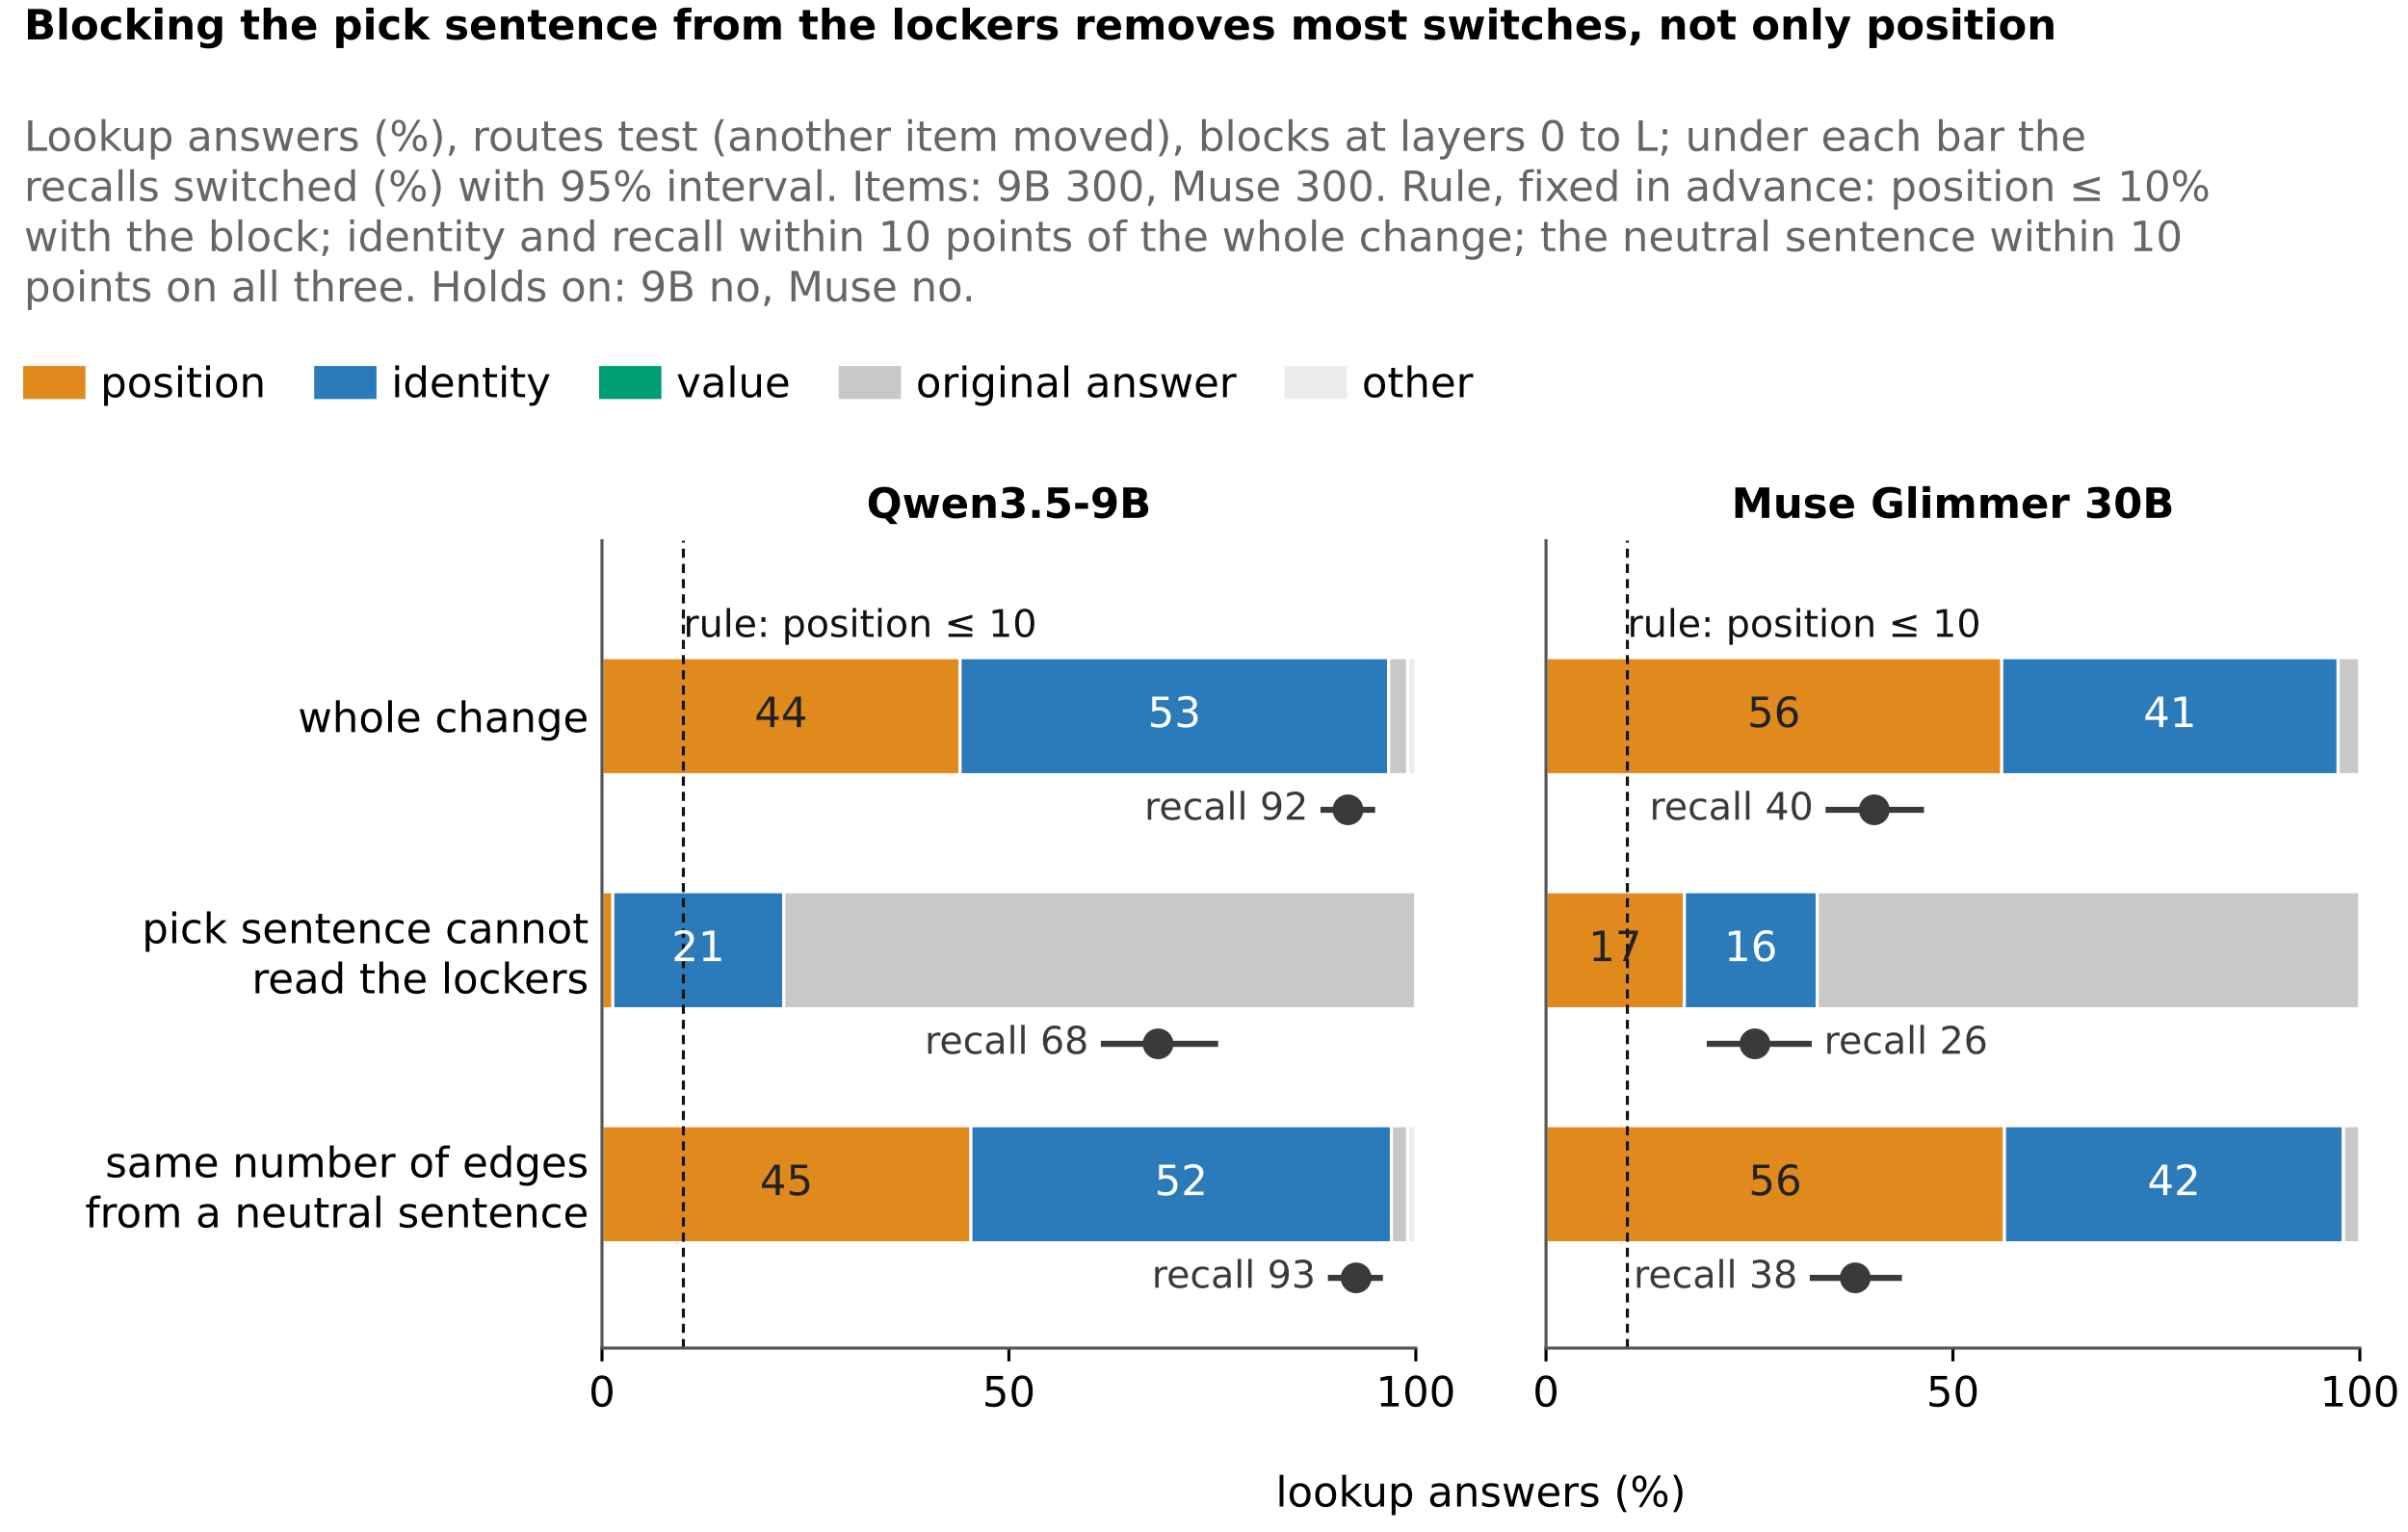
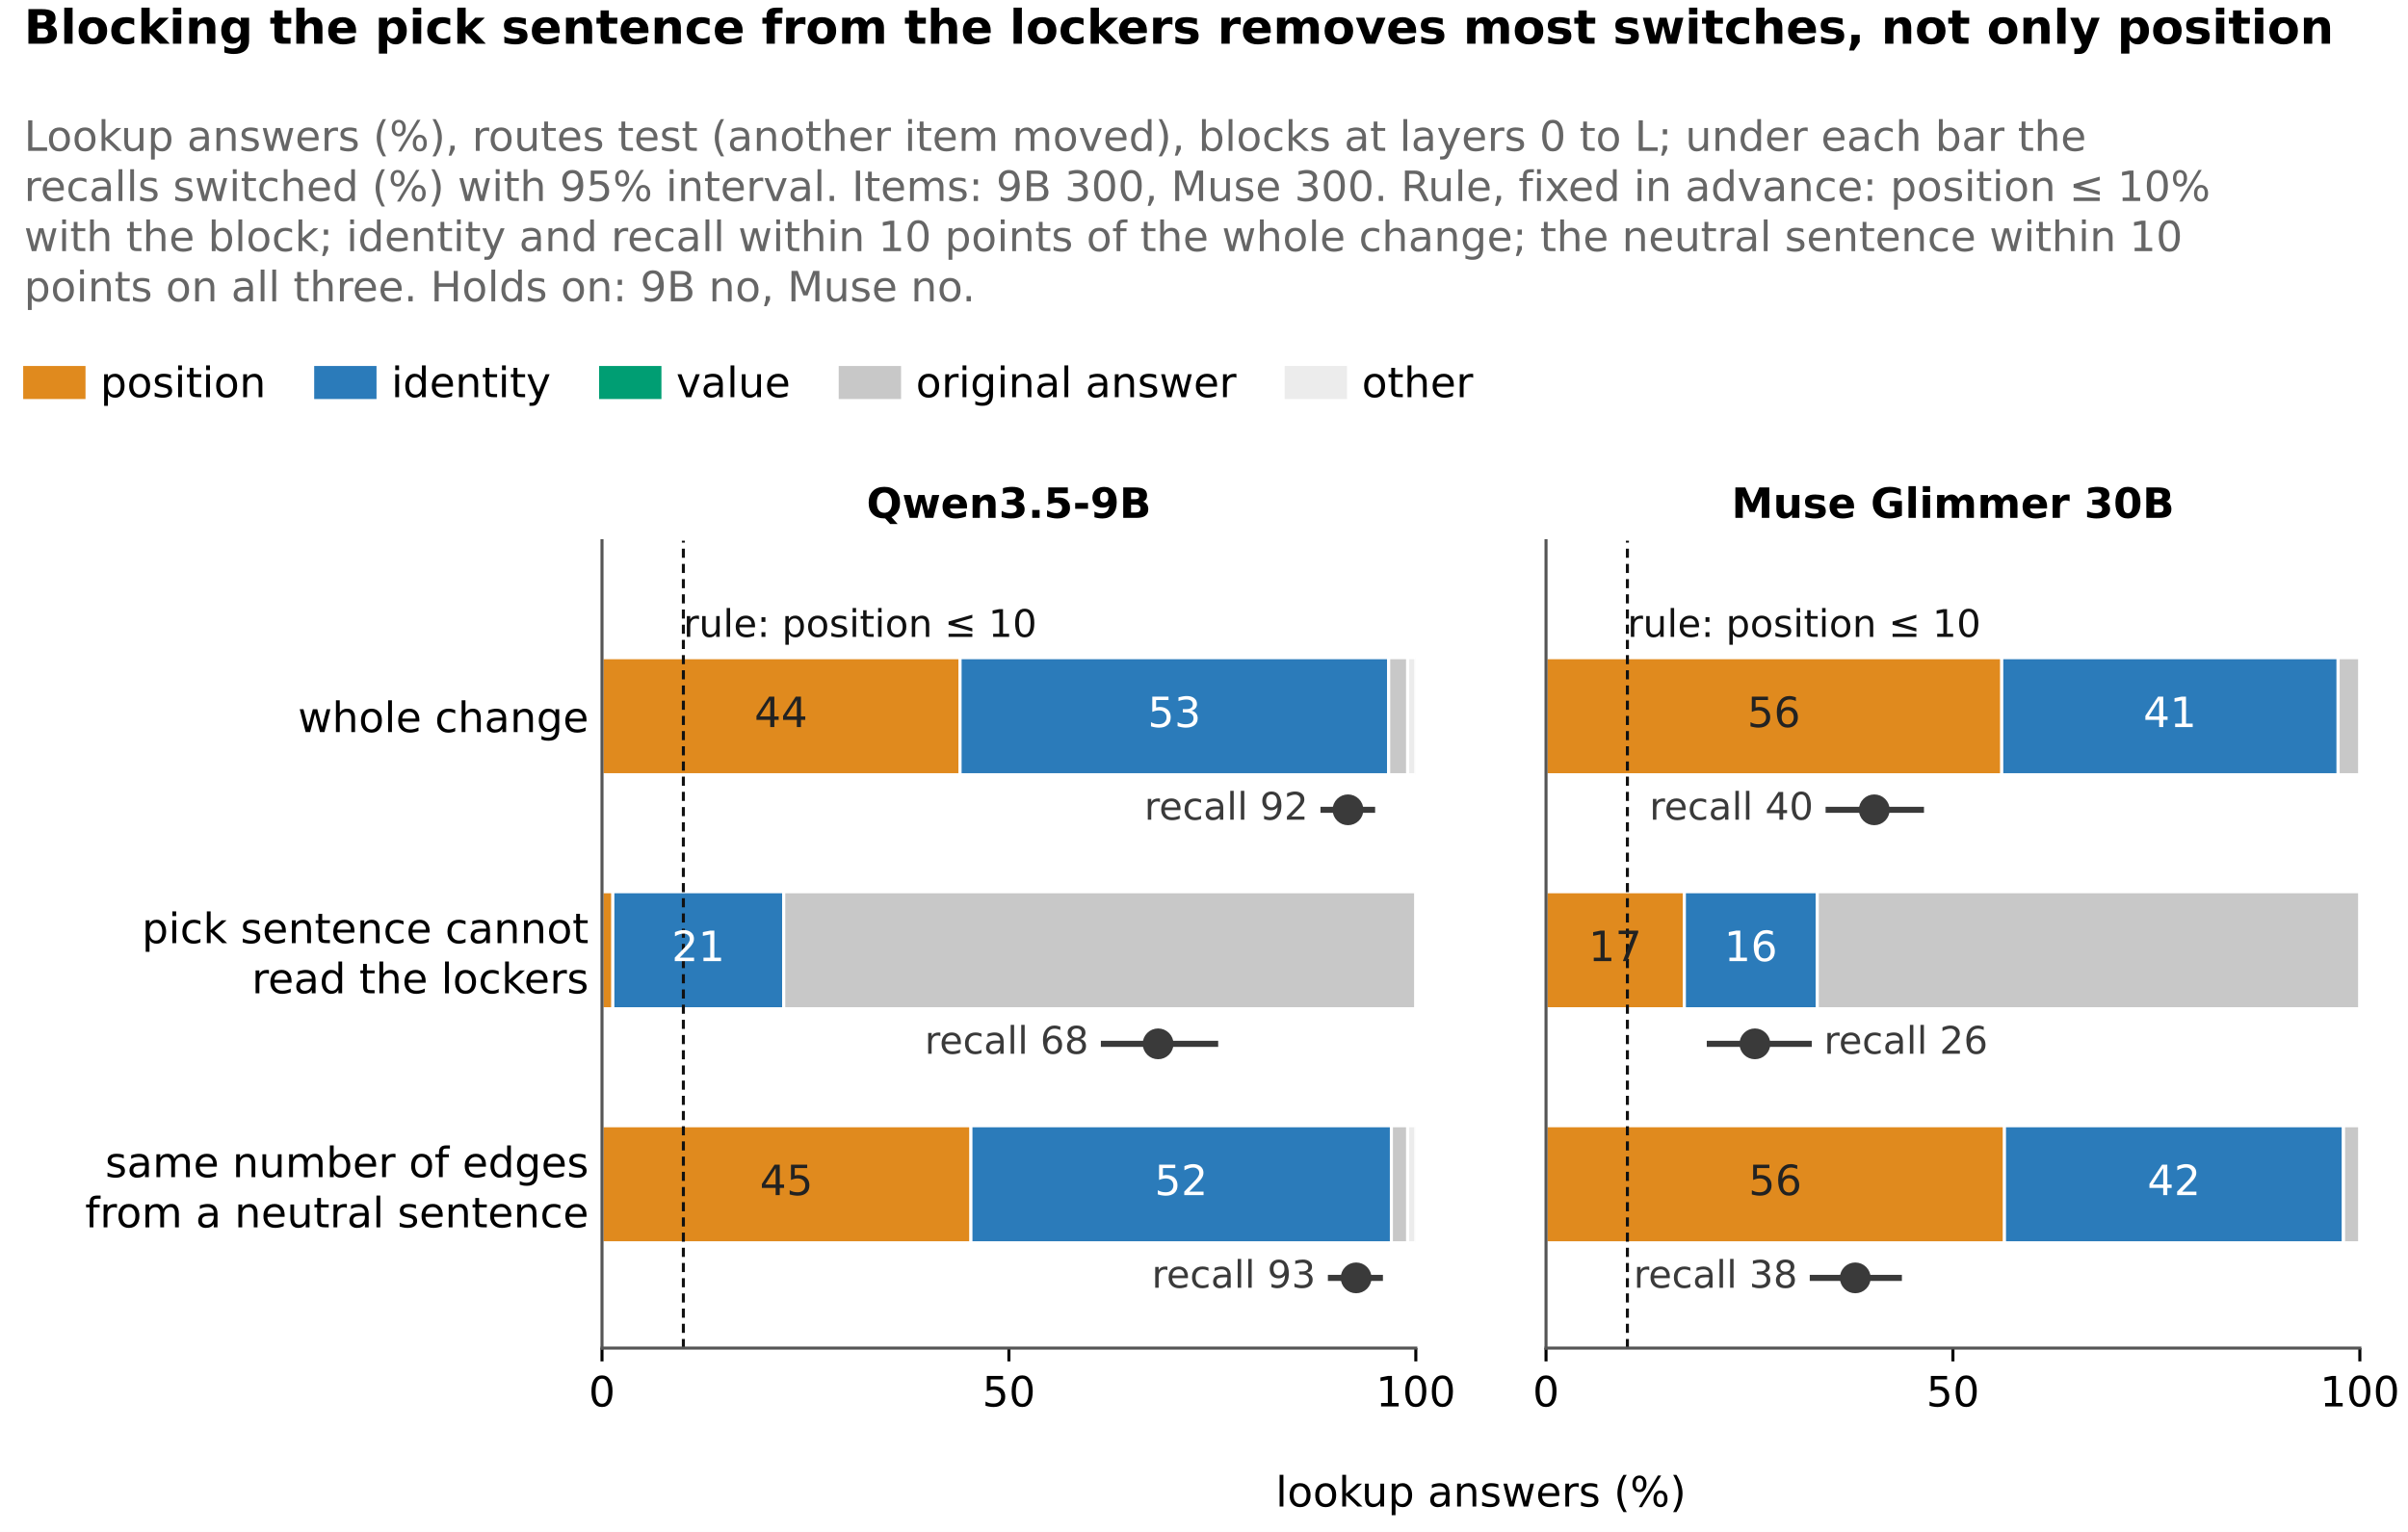
<svg xmlns="http://www.w3.org/2000/svg" xmlns:xlink="http://www.w3.org/1999/xlink" width="633.6pt" height="403.2pt" viewBox="0 0 633.6 403.2" version="1.1">
  <defs>
    <style type="text/css">*{stroke-linejoin: round; stroke-linecap: butt}</style>
  </defs>
  <g id="figure_1">
    <g id="patch_1">
      <path d="M 0 403.2  L 633.6 403.2  L 633.6 0  L 0 0  z " style="fill: #ffffff" />
    </g>
    <g id="axes_1">
      <g id="patch_2">
        <path d="M 158.4 354.816  L 372.533 354.816  L 372.533 142.308  L 158.4 142.308  z " style="fill: #ffffff" />
      </g>
      <g id="patch_3">
-         <path d="M 158.4 203.905  L 252.619 203.905  L 252.619 173.106  L 158.4 173.106  z " clip-path="url(#p40e9b6adae)" style="fill: #e08a1e; stroke: #ffffff; stroke-width: 0.8; stroke-linejoin: miter" />
+         <path d="M 158.4 203.905  L 252.619 203.905  L 252.619 173.106  L 158.4 173.106  z " clip-path="url(#p694846aa36)" style="fill: #e08a1e; stroke: #ffffff; stroke-width: 0.8; stroke-linejoin: miter" />
      </g>
      <g id="patch_4">
-         <path d="M 252.619 203.905  L 365.396 203.905  L 365.396 173.106  L 252.619 173.106  z " clip-path="url(#p40e9b6adae)" style="fill: #2b7bba; stroke: #ffffff; stroke-width: 0.8; stroke-linejoin: miter" />
+         <path d="M 252.619 203.905  L 365.396 203.905  L 365.396 173.106  L 252.619 173.106  z " clip-path="url(#p694846aa36)" style="fill: #2b7bba; stroke: #ffffff; stroke-width: 0.8; stroke-linejoin: miter" />
      </g>
      <g id="patch_5">
-         <path d="M 365.396 203.905  L 365.396 203.905  L 365.396 173.106  L 365.396 173.106  z " clip-path="url(#p40e9b6adae)" style="fill: #009e73; stroke: #ffffff; stroke-width: 0.8; stroke-linejoin: miter" />
+         <path d="M 365.396 203.905  L 365.396 203.905  L 365.396 173.106  L 365.396 173.106  z " clip-path="url(#p694846aa36)" style="fill: #009e73; stroke: #ffffff; stroke-width: 0.8; stroke-linejoin: miter" />
      </g>
      <g id="patch_6">
-         <path d="M 365.396 203.905  L 370.392 203.905  L 370.392 173.106  L 365.396 173.106  z " clip-path="url(#p40e9b6adae)" style="fill: #c8c8c8; stroke: #ffffff; stroke-width: 0.8; stroke-linejoin: miter" />
+         <path d="M 365.396 203.905  L 370.392 203.905  L 370.392 173.106  L 365.396 173.106  z " clip-path="url(#p694846aa36)" style="fill: #c8c8c8; stroke: #ffffff; stroke-width: 0.8; stroke-linejoin: miter" />
      </g>
      <g id="patch_7">
-         <path d="M 370.392 203.905  L 372.533 203.905  L 372.533 173.106  L 370.392 173.106  z " clip-path="url(#p40e9b6adae)" style="fill: #ececec; stroke: #ffffff; stroke-width: 0.8; stroke-linejoin: miter" />
+         <path d="M 370.392 203.905  L 372.533 203.905  L 372.533 173.106  L 370.392 173.106  z " clip-path="url(#p694846aa36)" style="fill: #ececec; stroke: #ffffff; stroke-width: 0.8; stroke-linejoin: miter" />
      </g>
      <g id="patch_8">
-         <path d="M 158.4 265.501  L 161.255 265.501  L 161.255 234.703  L 158.4 234.703  z " clip-path="url(#p40e9b6adae)" style="fill: #e08a1e; stroke: #ffffff; stroke-width: 0.8; stroke-linejoin: miter" />
+         <path d="M 158.4 265.501  L 161.255 265.501  L 161.255 234.703  L 158.4 234.703  z " clip-path="url(#p694846aa36)" style="fill: #e08a1e; stroke: #ffffff; stroke-width: 0.8; stroke-linejoin: miter" />
      </g>
      <g id="patch_9">
-         <path d="M 161.255 265.501  L 206.223 265.501  L 206.223 234.703  L 161.255 234.703  z " clip-path="url(#p40e9b6adae)" style="fill: #2b7bba; stroke: #ffffff; stroke-width: 0.8; stroke-linejoin: miter" />
+         <path d="M 161.255 265.501  L 206.223 265.501  L 206.223 234.703  L 161.255 234.703  z " clip-path="url(#p694846aa36)" style="fill: #2b7bba; stroke: #ffffff; stroke-width: 0.8; stroke-linejoin: miter" />
      </g>
      <g id="patch_10">
-         <path d="M 206.223 265.501  L 206.223 265.501  L 206.223 234.703  L 206.223 234.703  z " clip-path="url(#p40e9b6adae)" style="fill: #009e73; stroke: #ffffff; stroke-width: 0.8; stroke-linejoin: miter" />
+         <path d="M 206.223 265.501  L 206.223 265.501  L 206.223 234.703  L 206.223 234.703  z " clip-path="url(#p694846aa36)" style="fill: #009e73; stroke: #ffffff; stroke-width: 0.8; stroke-linejoin: miter" />
      </g>
      <g id="patch_11">
-         <path d="M 206.223 265.501  L 372.533 265.501  L 372.533 234.703  L 206.223 234.703  z " clip-path="url(#p40e9b6adae)" style="fill: #c8c8c8; stroke: #ffffff; stroke-width: 0.8; stroke-linejoin: miter" />
+         <path d="M 206.223 265.501  L 372.533 265.501  L 372.533 234.703  L 206.223 234.703  z " clip-path="url(#p694846aa36)" style="fill: #c8c8c8; stroke: #ffffff; stroke-width: 0.8; stroke-linejoin: miter" />
      </g>
      <g id="patch_12">
-         <path d="M 372.533 265.501  L 372.533 265.501  L 372.533 234.703  L 372.533 234.703  z " clip-path="url(#p40e9b6adae)" style="fill: #ececec; stroke: #ffffff; stroke-width: 0.8; stroke-linejoin: miter" />
+         <path d="M 372.533 265.501  L 372.533 265.501  L 372.533 234.703  L 372.533 234.703  z " clip-path="url(#p694846aa36)" style="fill: #ececec; stroke: #ffffff; stroke-width: 0.8; stroke-linejoin: miter" />
      </g>
      <g id="patch_13">
-         <path d="M 158.4 327.098  L 255.474 327.098  L 255.474 296.299  L 158.4 296.299  z " clip-path="url(#p40e9b6adae)" style="fill: #e08a1e; stroke: #ffffff; stroke-width: 0.8; stroke-linejoin: miter" />
+         <path d="M 158.4 327.098  L 255.474 327.098  L 255.474 296.299  L 158.4 296.299  z " clip-path="url(#p694846aa36)" style="fill: #e08a1e; stroke: #ffffff; stroke-width: 0.8; stroke-linejoin: miter" />
      </g>
      <g id="patch_14">
-         <path d="M 255.474 327.098  L 366.109 327.098  L 366.109 296.299  L 255.474 296.299  z " clip-path="url(#p40e9b6adae)" style="fill: #2b7bba; stroke: #ffffff; stroke-width: 0.8; stroke-linejoin: miter" />
+         <path d="M 255.474 327.098  L 366.109 327.098  L 366.109 296.299  L 255.474 296.299  z " clip-path="url(#p694846aa36)" style="fill: #2b7bba; stroke: #ffffff; stroke-width: 0.8; stroke-linejoin: miter" />
      </g>
      <g id="patch_15">
-         <path d="M 366.109 327.098  L 366.109 327.098  L 366.109 296.299  L 366.109 296.299  z " clip-path="url(#p40e9b6adae)" style="fill: #009e73; stroke: #ffffff; stroke-width: 0.8; stroke-linejoin: miter" />
+         <path d="M 366.109 327.098  L 366.109 327.098  L 366.109 296.299  L 366.109 296.299  z " clip-path="url(#p694846aa36)" style="fill: #009e73; stroke: #ffffff; stroke-width: 0.8; stroke-linejoin: miter" />
      </g>
      <g id="patch_16">
-         <path d="M 366.109 327.098  L 370.392 327.098  L 370.392 296.299  L 366.109 296.299  z " clip-path="url(#p40e9b6adae)" style="fill: #c8c8c8; stroke: #ffffff; stroke-width: 0.8; stroke-linejoin: miter" />
+         <path d="M 366.109 327.098  L 370.392 327.098  L 370.392 296.299  L 366.109 296.299  z " clip-path="url(#p694846aa36)" style="fill: #c8c8c8; stroke: #ffffff; stroke-width: 0.8; stroke-linejoin: miter" />
      </g>
      <g id="patch_17">
-         <path d="M 370.392 327.098  L 372.533 327.098  L 372.533 296.299  L 370.392 296.299  z " clip-path="url(#p40e9b6adae)" style="fill: #ececec; stroke: #ffffff; stroke-width: 0.8; stroke-linejoin: miter" />
+         <path d="M 370.392 327.098  L 372.533 327.098  L 372.533 296.299  L 370.392 296.299  z " clip-path="url(#p694846aa36)" style="fill: #ececec; stroke: #ffffff; stroke-width: 0.8; stroke-linejoin: miter" />
      </g>
      <g id="line2d_1">
-         <path d="M 179.813 354.816  L 179.813 142.308  " clip-path="url(#p40e9b6adae)" style="fill: none; stroke-dasharray: 2.4,1.6; stroke-dashoffset: 0; stroke: #111111; stroke-width: 0.8" />
+         <path d="M 179.813 354.816  L 179.813 142.308  " clip-path="url(#p694846aa36)" style="fill: none; stroke-dasharray: 2.4,1.6; stroke-dashoffset: 0; stroke: #111111; stroke-width: 0.8" />
      </g>
      <g id="matplotlib.axis_1">
        <g id="xtick_1">
          <g id="line2d_2">
            <defs>
-               <path id="m1f7d261641" d="M 0 0  L 0 3.5  " style="stroke: #000000; stroke-width: 0.8" />
+               <path id="m9b08ac3252" d="M 0 0  L 0 3.5  " style="stroke: #000000; stroke-width: 0.8" />
            </defs>
            <g>
-               <use xlink:href="#m1f7d261641" x="158.4" y="354.816" style="stroke: #000000; stroke-width: 0.8" />
+               <use xlink:href="#m9b08ac3252" x="158.4" y="354.816" style="stroke: #000000; stroke-width: 0.8" />
            </g>
          </g>
          <g id="text_1">
            <text style="font-size: 11px; font-family: 'DejaVu Sans'; text-anchor: middle" x="158.4" y="370.173" transform="rotate(-0 158.4 370.1734)">0</text>
          </g>
        </g>
        <g id="xtick_2">
          <g id="line2d_3">
            <g>
-               <use xlink:href="#m1f7d261641" x="265.467" y="354.816" style="stroke: #000000; stroke-width: 0.8" />
+               <use xlink:href="#m9b08ac3252" x="265.467" y="354.816" style="stroke: #000000; stroke-width: 0.8" />
            </g>
          </g>
          <g id="text_2">
            <text style="font-size: 11px; font-family: 'DejaVu Sans'; text-anchor: middle" x="265.467" y="370.173" transform="rotate(-0 265.4667 370.1734)">50</text>
          </g>
        </g>
        <g id="xtick_3">
          <g id="line2d_4">
            <g>
-               <use xlink:href="#m1f7d261641" x="372.533" y="354.816" style="stroke: #000000; stroke-width: 0.8" />
+               <use xlink:href="#m9b08ac3252" x="372.533" y="354.816" style="stroke: #000000; stroke-width: 0.8" />
            </g>
          </g>
          <g id="text_3">
            <text style="font-size: 11px; font-family: 'DejaVu Sans'; text-anchor: middle" x="372.533" y="370.173" transform="rotate(-0 372.5333 370.1734)">100</text>
          </g>
        </g>
      </g>
      <g id="matplotlib.axis_2">
        <g id="ytick_1">
          <g id="line2d_5" />
          <g id="text_4">
            <text style="font-size: 11px; font-family: 'DejaVu Sans'; text-anchor: end" x="154.9" y="192.685" transform="rotate(-0 154.9 192.6845)">whole change</text>
          </g>
        </g>
        <g id="ytick_2">
          <g id="line2d_6" />
          <g id="text_5">
            <text style="font-size: 11px; font-family: 'DejaVu Sans'" transform="translate(37.3375 248.2301)">pick sentence cannot</text>
            <text style="font-size: 11px; font-family: 'DejaVu Sans'" transform="translate(66.25031 261.4331)">read the lockers</text>
          </g>
        </g>
        <g id="ytick_3">
          <g id="line2d_7" />
          <g id="text_6">
            <text style="font-size: 11px; font-family: 'DejaVu Sans'" transform="translate(27.69016 309.8266)">same number of edges</text>
            <text style="font-size: 11px; font-family: 'DejaVu Sans'" transform="translate(22.39297 323.0296)">from a neutral sentence</text>
          </g>
        </g>
      </g>
      <g id="line2d_8">
-         <path d="M 347.449 213.144  L 361.827 213.144  " clip-path="url(#p40e9b6adae)" style="fill: none; stroke: #3a3a3a; stroke-width: 1.6" />
+         <path d="M 347.449 213.144  L 361.827 213.144  " clip-path="url(#p694846aa36)" style="fill: none; stroke: #3a3a3a; stroke-width: 1.6" />
      </g>
      <g id="line2d_9">
-         <path d="M 289.662 274.741  L 320.53 274.741  " clip-path="url(#p40e9b6adae)" style="fill: none; stroke: #3a3a3a; stroke-width: 1.6" />
+         <path d="M 289.662 274.741  L 320.53 274.741  " clip-path="url(#p694846aa36)" style="fill: none; stroke: #3a3a3a; stroke-width: 1.6" />
      </g>
      <g id="line2d_10">
-         <path d="M 349.402 336.337  L 363.881 336.337  " clip-path="url(#p40e9b6adae)" style="fill: none; stroke: #3a3a3a; stroke-width: 1.6" />
+         <path d="M 349.402 336.337  L 363.881 336.337  " clip-path="url(#p694846aa36)" style="fill: none; stroke: #3a3a3a; stroke-width: 1.6" />
      </g>
      <g id="patch_18">
        <path d="M 158.4 354.816  L 158.4 142.308  " style="fill: none; stroke: #555555; stroke-width: 0.8; stroke-linejoin: miter; stroke-linecap: square" />
      </g>
      <g id="patch_19">
        <path d="M 158.4 354.816  L 372.533 354.816  " style="fill: none; stroke: #555555; stroke-width: 0.8; stroke-linejoin: miter; stroke-linecap: square" />
      </g>
      <g id="text_7">
        <text style="font-size: 11px; font-family: 'DejaVu Sans'; text-anchor: middle; fill: #222222" x="205.509" y="191.363" transform="rotate(-0 205.5093 191.3628)">44</text>
      </g>
      <g id="text_8">
        <text style="font-size: 11px; font-family: 'DejaVu Sans'; text-anchor: middle; fill: #ffffff" x="309.007" y="191.363" transform="rotate(-0 309.0071 191.3628)">53</text>
      </g>
      <g id="line2d_11">
        <defs>
-           <path id="mc335bd1984" d="M 0 3.25  C 0.862 3.25 1.689 2.908 2.298 2.298  C 2.908 1.689 3.25 0.862 3.25 0  C 3.25 -0.862 2.908 -1.689 2.298 -2.298  C 1.689 -2.908 0.862 -3.25 0 -3.25  C -0.862 -3.25 -1.689 -2.908 -2.298 -2.298  C -2.908 -1.689 -3.25 -0.862 -3.25 0  C -3.25 0.862 -2.908 1.689 -2.298 2.298  C -1.689 2.908 -0.862 3.25 0 3.25  z " style="stroke: #3a3a3a; stroke-width: 1.6" />
+           <path id="m4eacf32eb7" d="M 0 3.25  C 0.862 3.25 1.689 2.908 2.298 2.298  C 2.908 1.689 3.25 0.862 3.25 0  C 3.25 -0.862 2.908 -1.689 2.298 -2.298  C 1.689 -2.908 0.862 -3.25 0 -3.25  C -0.862 -3.25 -1.689 -2.908 -2.298 -2.298  C -2.908 -1.689 -3.25 -0.862 -3.25 0  C -3.25 0.862 -2.908 1.689 -2.298 2.298  C -1.689 2.908 -0.862 3.25 0 3.25  z " style="stroke: #3a3a3a; stroke-width: 1.6" />
        </defs>
-         <g clip-path="url(#p40e9b6adae)">
-           <use xlink:href="#mc335bd1984" x="354.689" y="213.144" style="fill: #3a3a3a; stroke: #3a3a3a; stroke-width: 1.6" />
+         <g clip-path="url(#p694846aa36)">
+           <use xlink:href="#m4eacf32eb7" x="354.689" y="213.144" style="fill: #3a3a3a; stroke: #3a3a3a; stroke-width: 1.6" />
        </g>
      </g>
      <g id="text_9">
        <text style="font-size: 10px; font-family: 'DejaVu Sans'; text-anchor: end; fill: #3a3a3a" x="344.237" y="215.742" transform="rotate(-0 344.2371 215.742)">recall 92</text>
      </g>
      <g id="text_10">
        <text style="font-size: 11px; font-family: 'DejaVu Sans'; text-anchor: middle; fill: #ffffff" x="183.739" y="252.959" transform="rotate(-0 183.7391 252.9593)">21</text>
      </g>
      <g id="line2d_12">
-         <g clip-path="url(#p40e9b6adae)">
-           <use xlink:href="#mc335bd1984" x="304.724" y="274.741" style="fill: #3a3a3a; stroke: #3a3a3a; stroke-width: 1.6" />
+         <g clip-path="url(#p694846aa36)">
+           <use xlink:href="#m4eacf32eb7" x="304.724" y="274.741" style="fill: #3a3a3a; stroke: #3a3a3a; stroke-width: 1.6" />
        </g>
      </g>
      <g id="text_11">
        <text style="font-size: 10px; font-family: 'DejaVu Sans'; text-anchor: end; fill: #3a3a3a" x="286.45" y="277.339" transform="rotate(-0 286.45 277.3386)">recall 68</text>
      </g>
      <g id="text_12">
        <text style="font-size: 11px; font-family: 'DejaVu Sans'; text-anchor: middle; fill: #222222" x="206.937" y="314.556" transform="rotate(-0 206.9369 314.5559)">45</text>
      </g>
      <g id="text_13">
        <text style="font-size: 11px; font-family: 'DejaVu Sans'; text-anchor: middle; fill: #ffffff" x="310.792" y="314.556" transform="rotate(-0 310.7916 314.5559)">52</text>
      </g>
      <g id="line2d_13">
-         <g clip-path="url(#p40e9b6adae)">
-           <use xlink:href="#mc335bd1984" x="356.83" y="336.337" style="fill: #3a3a3a; stroke: #3a3a3a; stroke-width: 1.6" />
+         <g clip-path="url(#p694846aa36)">
+           <use xlink:href="#m4eacf32eb7" x="356.83" y="336.337" style="fill: #3a3a3a; stroke: #3a3a3a; stroke-width: 1.6" />
        </g>
      </g>
      <g id="text_14">
        <text style="font-size: 10px; font-family: 'DejaVu Sans'; text-anchor: end; fill: #3a3a3a" x="346.19" y="338.935" transform="rotate(-0 346.1896 338.9351)">recall 93</text>
      </g>
      <g id="text_15">
        <text style="font-size: 10px; font-family: 'DejaVu Sans'; text-anchor: start; fill: #111111" x="179.813" y="167.624" transform="rotate(-0 179.8133 167.6241)"> rule: position ≤ 10</text>
      </g>
      <g id="text_16">
        <text style="font-weight: 700; font-size: 11px; font-family: 'DejaVu Sans'; text-anchor: middle" x="265.467" y="136.308" transform="rotate(-0 265.4667 136.308)">Qwen3.5-9B</text>
      </g>
    </g>
    <g id="axes_2">
      <g id="patch_20">
        <path d="M 406.795 354.816  L 620.928 354.816  L 620.928 142.308  L 406.795 142.308  z " style="fill: #ffffff" />
      </g>
      <g id="patch_21">
-         <path d="M 406.795 203.905  L 526.709 203.905  L 526.709 173.106  L 406.795 173.106  z " clip-path="url(#p65ef8fda91)" style="fill: #e08a1e; stroke: #ffffff; stroke-width: 0.8; stroke-linejoin: miter" />
+         <path d="M 406.795 203.905  L 526.709 203.905  L 526.709 173.106  L 406.795 173.106  z " clip-path="url(#pc66a45cb87)" style="fill: #e08a1e; stroke: #ffffff; stroke-width: 0.8; stroke-linejoin: miter" />
      </g>
      <g id="patch_22">
-         <path d="M 526.709 203.905  L 615.218 203.905  L 615.218 173.106  L 526.709 173.106  z " clip-path="url(#p65ef8fda91)" style="fill: #2b7bba; stroke: #ffffff; stroke-width: 0.8; stroke-linejoin: miter" />
+         <path d="M 526.709 203.905  L 615.218 203.905  L 615.218 173.106  L 526.709 173.106  z " clip-path="url(#pc66a45cb87)" style="fill: #2b7bba; stroke: #ffffff; stroke-width: 0.8; stroke-linejoin: miter" />
      </g>
      <g id="patch_23">
-         <path d="M 615.218 203.905  L 615.218 203.905  L 615.218 173.106  L 615.218 173.106  z " clip-path="url(#p65ef8fda91)" style="fill: #009e73; stroke: #ffffff; stroke-width: 0.8; stroke-linejoin: miter" />
+         <path d="M 615.218 203.905  L 615.218 203.905  L 615.218 173.106  L 615.218 173.106  z " clip-path="url(#pc66a45cb87)" style="fill: #009e73; stroke: #ffffff; stroke-width: 0.8; stroke-linejoin: miter" />
      </g>
      <g id="patch_24">
-         <path d="M 615.218 203.905  L 620.928 203.905  L 620.928 173.106  L 615.218 173.106  z " clip-path="url(#p65ef8fda91)" style="fill: #c8c8c8; stroke: #ffffff; stroke-width: 0.8; stroke-linejoin: miter" />
+         <path d="M 615.218 203.905  L 620.928 203.905  L 620.928 173.106  L 615.218 173.106  z " clip-path="url(#pc66a45cb87)" style="fill: #c8c8c8; stroke: #ffffff; stroke-width: 0.8; stroke-linejoin: miter" />
      </g>
      <g id="patch_25">
-         <path d="M 620.928 203.905  L 620.928 203.905  L 620.928 173.106  L 620.928 173.106  z " clip-path="url(#p65ef8fda91)" style="fill: #ececec; stroke: #ffffff; stroke-width: 0.8; stroke-linejoin: miter" />
+         <path d="M 620.928 203.905  L 620.928 203.905  L 620.928 173.106  L 620.928 173.106  z " clip-path="url(#pc66a45cb87)" style="fill: #ececec; stroke: #ffffff; stroke-width: 0.8; stroke-linejoin: miter" />
      </g>
      <g id="patch_26">
-         <path d="M 406.795 265.501  L 443.197 265.501  L 443.197 234.703  L 406.795 234.703  z " clip-path="url(#p65ef8fda91)" style="fill: #e08a1e; stroke: #ffffff; stroke-width: 0.8; stroke-linejoin: miter" />
+         <path d="M 406.795 265.501  L 443.197 265.501  L 443.197 234.703  L 406.795 234.703  z " clip-path="url(#pc66a45cb87)" style="fill: #e08a1e; stroke: #ffffff; stroke-width: 0.8; stroke-linejoin: miter" />
      </g>
      <g id="patch_27">
-         <path d="M 443.197 265.501  L 478.172 265.501  L 478.172 234.703  L 443.197 234.703  z " clip-path="url(#p65ef8fda91)" style="fill: #2b7bba; stroke: #ffffff; stroke-width: 0.8; stroke-linejoin: miter" />
+         <path d="M 443.197 265.501  L 478.172 265.501  L 478.172 234.703  L 443.197 234.703  z " clip-path="url(#pc66a45cb87)" style="fill: #2b7bba; stroke: #ffffff; stroke-width: 0.8; stroke-linejoin: miter" />
      </g>
      <g id="patch_28">
-         <path d="M 478.172 265.501  L 478.172 265.501  L 478.172 234.703  L 478.172 234.703  z " clip-path="url(#p65ef8fda91)" style="fill: #009e73; stroke: #ffffff; stroke-width: 0.8; stroke-linejoin: miter" />
+         <path d="M 478.172 265.501  L 478.172 265.501  L 478.172 234.703  L 478.172 234.703  z " clip-path="url(#pc66a45cb87)" style="fill: #009e73; stroke: #ffffff; stroke-width: 0.8; stroke-linejoin: miter" />
      </g>
      <g id="patch_29">
-         <path d="M 478.172 265.501  L 620.928 265.501  L 620.928 234.703  L 478.172 234.703  z " clip-path="url(#p65ef8fda91)" style="fill: #c8c8c8; stroke: #ffffff; stroke-width: 0.8; stroke-linejoin: miter" />
+         <path d="M 478.172 265.501  L 620.928 265.501  L 620.928 234.703  L 478.172 234.703  z " clip-path="url(#pc66a45cb87)" style="fill: #c8c8c8; stroke: #ffffff; stroke-width: 0.8; stroke-linejoin: miter" />
      </g>
      <g id="patch_30">
-         <path d="M 620.928 265.501  L 620.928 265.501  L 620.928 234.703  L 620.928 234.703  z " clip-path="url(#p65ef8fda91)" style="fill: #ececec; stroke: #ffffff; stroke-width: 0.8; stroke-linejoin: miter" />
+         <path d="M 620.928 265.501  L 620.928 265.501  L 620.928 234.703  L 620.928 234.703  z " clip-path="url(#pc66a45cb87)" style="fill: #ececec; stroke: #ffffff; stroke-width: 0.8; stroke-linejoin: miter" />
      </g>
      <g id="patch_31">
-         <path d="M 406.795 327.098  L 527.423 327.098  L 527.423 296.299  L 406.795 296.299  z " clip-path="url(#p65ef8fda91)" style="fill: #e08a1e; stroke: #ffffff; stroke-width: 0.8; stroke-linejoin: miter" />
+         <path d="M 406.795 327.098  L 527.423 327.098  L 527.423 296.299  L 406.795 296.299  z " clip-path="url(#pc66a45cb87)" style="fill: #e08a1e; stroke: #ffffff; stroke-width: 0.8; stroke-linejoin: miter" />
      </g>
      <g id="patch_32">
-         <path d="M 527.423 327.098  L 616.645 327.098  L 616.645 296.299  L 527.423 296.299  z " clip-path="url(#p65ef8fda91)" style="fill: #2b7bba; stroke: #ffffff; stroke-width: 0.8; stroke-linejoin: miter" />
+         <path d="M 527.423 327.098  L 616.645 327.098  L 616.645 296.299  L 527.423 296.299  z " clip-path="url(#pc66a45cb87)" style="fill: #2b7bba; stroke: #ffffff; stroke-width: 0.8; stroke-linejoin: miter" />
      </g>
      <g id="patch_33">
-         <path d="M 616.645 327.098  L 616.645 327.098  L 616.645 296.299  L 616.645 296.299  z " clip-path="url(#p65ef8fda91)" style="fill: #009e73; stroke: #ffffff; stroke-width: 0.8; stroke-linejoin: miter" />
+         <path d="M 616.645 327.098  L 616.645 327.098  L 616.645 296.299  L 616.645 296.299  z " clip-path="url(#pc66a45cb87)" style="fill: #009e73; stroke: #ffffff; stroke-width: 0.8; stroke-linejoin: miter" />
      </g>
      <g id="patch_34">
-         <path d="M 616.645 327.098  L 620.928 327.098  L 620.928 296.299  L 616.645 296.299  z " clip-path="url(#p65ef8fda91)" style="fill: #c8c8c8; stroke: #ffffff; stroke-width: 0.8; stroke-linejoin: miter" />
+         <path d="M 616.645 327.098  L 620.928 327.098  L 620.928 296.299  L 616.645 296.299  z " clip-path="url(#pc66a45cb87)" style="fill: #c8c8c8; stroke: #ffffff; stroke-width: 0.8; stroke-linejoin: miter" />
      </g>
      <g id="patch_35">
-         <path d="M 620.928 327.098  L 620.928 327.098  L 620.928 296.299  L 620.928 296.299  z " clip-path="url(#p65ef8fda91)" style="fill: #ececec; stroke: #ffffff; stroke-width: 0.8; stroke-linejoin: miter" />
+         <path d="M 620.928 327.098  L 620.928 327.098  L 620.928 296.299  L 620.928 296.299  z " clip-path="url(#pc66a45cb87)" style="fill: #ececec; stroke: #ffffff; stroke-width: 0.8; stroke-linejoin: miter" />
      </g>
      <g id="line2d_14">
-         <path d="M 428.208 354.816  L 428.208 142.308  " clip-path="url(#p65ef8fda91)" style="fill: none; stroke-dasharray: 2.4,1.6; stroke-dashoffset: 0; stroke: #111111; stroke-width: 0.8" />
+         <path d="M 428.208 354.816  L 428.208 142.308  " clip-path="url(#pc66a45cb87)" style="fill: none; stroke-dasharray: 2.4,1.6; stroke-dashoffset: 0; stroke: #111111; stroke-width: 0.8" />
      </g>
      <g id="matplotlib.axis_3">
        <g id="xtick_4">
          <g id="line2d_15">
            <g>
-               <use xlink:href="#m1f7d261641" x="406.795" y="354.816" style="stroke: #000000; stroke-width: 0.8" />
+               <use xlink:href="#m9b08ac3252" x="406.795" y="354.816" style="stroke: #000000; stroke-width: 0.8" />
            </g>
          </g>
          <g id="text_17">
            <text style="font-size: 11px; font-family: 'DejaVu Sans'; text-anchor: middle" x="406.795" y="370.173" transform="rotate(-0 406.7947 370.1734)">0</text>
          </g>
        </g>
        <g id="xtick_5">
          <g id="line2d_16">
            <g>
-               <use xlink:href="#m1f7d261641" x="513.861" y="354.816" style="stroke: #000000; stroke-width: 0.8" />
+               <use xlink:href="#m9b08ac3252" x="513.861" y="354.816" style="stroke: #000000; stroke-width: 0.8" />
            </g>
          </g>
          <g id="text_18">
            <text style="font-size: 11px; font-family: 'DejaVu Sans'; text-anchor: middle" x="513.861" y="370.173" transform="rotate(-0 513.8613 370.1734)">50</text>
          </g>
        </g>
        <g id="xtick_6">
          <g id="line2d_17">
            <g>
-               <use xlink:href="#m1f7d261641" x="620.928" y="354.816" style="stroke: #000000; stroke-width: 0.8" />
+               <use xlink:href="#m9b08ac3252" x="620.928" y="354.816" style="stroke: #000000; stroke-width: 0.8" />
            </g>
          </g>
          <g id="text_19">
            <text style="font-size: 11px; font-family: 'DejaVu Sans'; text-anchor: middle" x="620.928" y="370.173" transform="rotate(-0 620.928 370.1734)">100</text>
          </g>
        </g>
      </g>
      <g id="matplotlib.axis_4">
        <g id="ytick_4">
          <g id="line2d_18" />
        </g>
        <g id="ytick_5">
          <g id="line2d_19" />
        </g>
        <g id="ytick_6">
          <g id="line2d_20" />
        </g>
      </g>
      <g id="line2d_21">
-         <path d="M 480.357 213.144  L 506.242 213.144  " clip-path="url(#p65ef8fda91)" style="fill: none; stroke: #3a3a3a; stroke-width: 1.6" />
+         <path d="M 480.357 213.144  L 506.242 213.144  " clip-path="url(#pc66a45cb87)" style="fill: none; stroke: #3a3a3a; stroke-width: 1.6" />
      </g>
      <g id="line2d_22">
-         <path d="M 449.093 274.741  L 476.716 274.741  " clip-path="url(#p65ef8fda91)" style="fill: none; stroke: #3a3a3a; stroke-width: 1.6" />
+         <path d="M 449.093 274.741  L 476.716 274.741  " clip-path="url(#pc66a45cb87)" style="fill: none; stroke: #3a3a3a; stroke-width: 1.6" />
      </g>
      <g id="line2d_23">
-         <path d="M 476.19 336.337  L 500.433 336.337  " clip-path="url(#p65ef8fda91)" style="fill: none; stroke: #3a3a3a; stroke-width: 1.6" />
+         <path d="M 476.19 336.337  L 500.433 336.337  " clip-path="url(#pc66a45cb87)" style="fill: none; stroke: #3a3a3a; stroke-width: 1.6" />
      </g>
      <g id="patch_36">
        <path d="M 406.795 354.816  L 406.795 142.308  " style="fill: none; stroke: #555555; stroke-width: 0.8; stroke-linejoin: miter; stroke-linecap: square" />
      </g>
      <g id="patch_37">
        <path d="M 406.795 354.816  L 620.928 354.816  " style="fill: none; stroke: #555555; stroke-width: 0.8; stroke-linejoin: miter; stroke-linecap: square" />
      </g>
      <g id="text_20">
        <text style="font-size: 11px; font-family: 'DejaVu Sans'; text-anchor: middle; fill: #222222" x="466.752" y="191.363" transform="rotate(-0 466.752 191.3628)">56</text>
      </g>
      <g id="text_21">
        <text style="font-size: 11px; font-family: 'DejaVu Sans'; text-anchor: middle; fill: #ffffff" x="570.964" y="191.363" transform="rotate(-0 570.9636 191.3628)">41</text>
      </g>
      <g id="line2d_24">
-         <g clip-path="url(#p65ef8fda91)">
-           <use xlink:href="#mc335bd1984" x="493.162" y="213.144" style="fill: #3a3a3a; stroke: #3a3a3a; stroke-width: 1.6" />
+         <g clip-path="url(#pc66a45cb87)">
+           <use xlink:href="#m4eacf32eb7" x="493.162" y="213.144" style="fill: #3a3a3a; stroke: #3a3a3a; stroke-width: 1.6" />
        </g>
      </g>
      <g id="text_22">
        <text style="font-size: 10px; font-family: 'DejaVu Sans'; text-anchor: end; fill: #3a3a3a" x="477.145" y="215.742" transform="rotate(-0 477.1451 215.742)">recall 40</text>
      </g>
      <g id="text_23">
        <text style="font-size: 11px; font-family: 'DejaVu Sans'; text-anchor: middle; fill: #222222" x="424.996" y="252.959" transform="rotate(-0 424.996 252.9593)">17</text>
      </g>
      <g id="text_24">
        <text style="font-size: 11px; font-family: 'DejaVu Sans'; text-anchor: middle; fill: #ffffff" x="460.685" y="252.959" transform="rotate(-0 460.6849 252.9593)">16</text>
      </g>
      <g id="line2d_25">
-         <g clip-path="url(#p65ef8fda91)">
-           <use xlink:href="#mc335bd1984" x="461.756" y="274.741" style="fill: #3a3a3a; stroke: #3a3a3a; stroke-width: 1.6" />
+         <g clip-path="url(#pc66a45cb87)">
+           <use xlink:href="#m4eacf32eb7" x="461.756" y="274.741" style="fill: #3a3a3a; stroke: #3a3a3a; stroke-width: 1.6" />
        </g>
      </g>
      <g id="text_25">
        <text style="font-size: 10px; font-family: 'DejaVu Sans'; text-anchor: start; fill: #3a3a3a" x="479.928" y="277.339" transform="rotate(-0 479.9278 277.3386)">recall 26</text>
      </g>
      <g id="text_26">
        <text style="font-size: 11px; font-family: 'DejaVu Sans'; text-anchor: middle; fill: #222222" x="467.109" y="314.556" transform="rotate(-0 467.1089 314.5559)">56</text>
      </g>
      <g id="text_27">
        <text style="font-size: 11px; font-family: 'DejaVu Sans'; text-anchor: middle; fill: #ffffff" x="572.034" y="314.556" transform="rotate(-0 572.0342 314.5559)">42</text>
      </g>
      <g id="line2d_26">
-         <g clip-path="url(#p65ef8fda91)">
-           <use xlink:href="#mc335bd1984" x="488.165" y="336.337" style="fill: #3a3a3a; stroke: #3a3a3a; stroke-width: 1.6" />
+         <g clip-path="url(#pc66a45cb87)">
+           <use xlink:href="#m4eacf32eb7" x="488.165" y="336.337" style="fill: #3a3a3a; stroke: #3a3a3a; stroke-width: 1.6" />
        </g>
      </g>
      <g id="text_28">
        <text style="font-size: 10px; font-family: 'DejaVu Sans'; text-anchor: end; fill: #3a3a3a" x="472.978" y="338.935" transform="rotate(-0 472.9777 338.9351)">recall 38</text>
      </g>
      <g id="text_29">
        <text style="font-size: 10px; font-family: 'DejaVu Sans'; text-anchor: start; fill: #111111" x="428.208" y="167.624" transform="rotate(-0 428.208 167.6241)"> rule: position ≤ 10</text>
      </g>
      <g id="text_30">
        <text style="font-weight: 700; font-size: 11px; font-family: 'DejaVu Sans'; text-anchor: middle" x="513.861" y="136.308" transform="rotate(-0 513.8613 136.308)">Muse Glimmer 30B</text>
      </g>
    </g>
    <g id="text_31">
-       <text style="font-weight: 700; font-size: 11px; font-family: 'DejaVu Sans'; text-anchor: start" x="6.336" y="10.374" transform="rotate(-0 6.336 10.37428)">Blocking the pick sentence from the lockers removes most switches, not only position</text>
+       <text style="font-weight: 700; font-size: 12.5px; font-family: 'DejaVu Sans'; text-anchor: start" x="6.336" y="11.514" transform="rotate(-0 6.336 11.51405)">Blocking the pick sentence from the lockers removes most switches, not only position</text>
    </g>
    <g id="text_32">
      <text style="font-size: 11px; font-family: 'DejaVu Sans'; fill: #666666" transform="translate(6.336 39.69935)">Lookup answers (%), routes test (another item moved), blocks at layers 0 to L; under each bar the</text>
      <text style="font-size: 11px; font-family: 'DejaVu Sans'; fill: #666666" transform="translate(6.336 52.90236)">recalls switched (%) with 95% interval. Items: 9B 300, Muse 300. Rule, fixed in advance: position ≤ 10%</text>
      <text style="font-size: 11px; font-family: 'DejaVu Sans'; fill: #666666" transform="translate(6.336 66.10537)">with the block; identity and recall within 10 points of the whole change; the neutral sentence within 10</text>
      <text style="font-size: 11px; font-family: 'DejaVu Sans'; fill: #666666" transform="translate(6.336 79.30838)">points on all three. Holds on: 9B no, Muse no.</text>
    </g>
    <g id="text_33">
      <text style="font-size: 11px; font-family: 'DejaVu Sans'; text-anchor: middle" x="389.664" y="396.525" transform="rotate(-0 389.664 396.5254)">lookup answers (%)</text>
    </g>
    <g id="legend_1">
      <g id="patch_38">
        <path d="M 6.6 104.526  L 22 104.526  L 22 96.826  L 6.6 96.826  z " style="fill: #e08a1e; stroke: #e08a1e; stroke-linejoin: miter" />
      </g>
      <g id="text_34">
        <text style="font-size: 11px; font-family: 'DejaVu Sans'; text-anchor: start" x="26.4" y="104.526" transform="rotate(-0 26.4 104.5263)">position</text>
      </g>
      <g id="patch_39">
        <path d="M 83.17 104.526  L 98.57 104.526  L 98.57 96.826  L 83.17 96.826  z " style="fill: #2b7bba; stroke: #2b7bba; stroke-linejoin: miter" />
      </g>
      <g id="text_35">
        <text style="font-size: 11px; font-family: 'DejaVu Sans'; text-anchor: start" x="102.97" y="104.526" transform="rotate(-0 102.9703 104.5263)">identity</text>
      </g>
      <g id="patch_40">
        <path d="M 158.14 104.526  L 173.54 104.526  L 173.54 96.826  L 158.14 96.826  z " style="fill: #009e73; stroke: #009e73; stroke-linejoin: miter" />
      </g>
      <g id="text_36">
        <text style="font-size: 11px; font-family: 'DejaVu Sans'; text-anchor: start" x="177.94" y="104.526" transform="rotate(-0 177.9405 104.5263)">value</text>
      </g>
      <g id="patch_41">
        <path d="M 221.188 104.526  L 236.588 104.526  L 236.588 96.826  L 221.188 96.826  z " style="fill: #c8c8c8; stroke: #c8c8c8; stroke-linejoin: miter" />
      </g>
      <g id="text_37">
        <text style="font-size: 11px; font-family: 'DejaVu Sans'; text-anchor: start" x="240.988" y="104.526" transform="rotate(-0 240.9877 104.5263)">original answer</text>
      </g>
      <g id="patch_42">
        <path d="M 338.528 104.526  L 353.928 104.526  L 353.928 96.826  L 338.528 96.826  z " style="fill: #ececec; stroke: #ececec; stroke-linejoin: miter" />
      </g>
      <g id="text_38">
        <text style="font-size: 11px; font-family: 'DejaVu Sans'; text-anchor: start" x="358.328" y="104.526" transform="rotate(-0 358.3284 104.5263)">other</text>
      </g>
    </g>
  </g>
  <defs>
-     <clipPath id="p40e9b6adae">
+     <clipPath id="p694846aa36">
      <rect x="158.4" y="142.308" width="214.133" height="212.508" />
    </clipPath>
-     <clipPath id="p65ef8fda91">
+     <clipPath id="pc66a45cb87">
      <rect x="406.795" y="142.308" width="214.133" height="212.508" />
    </clipPath>
  </defs>
</svg>
